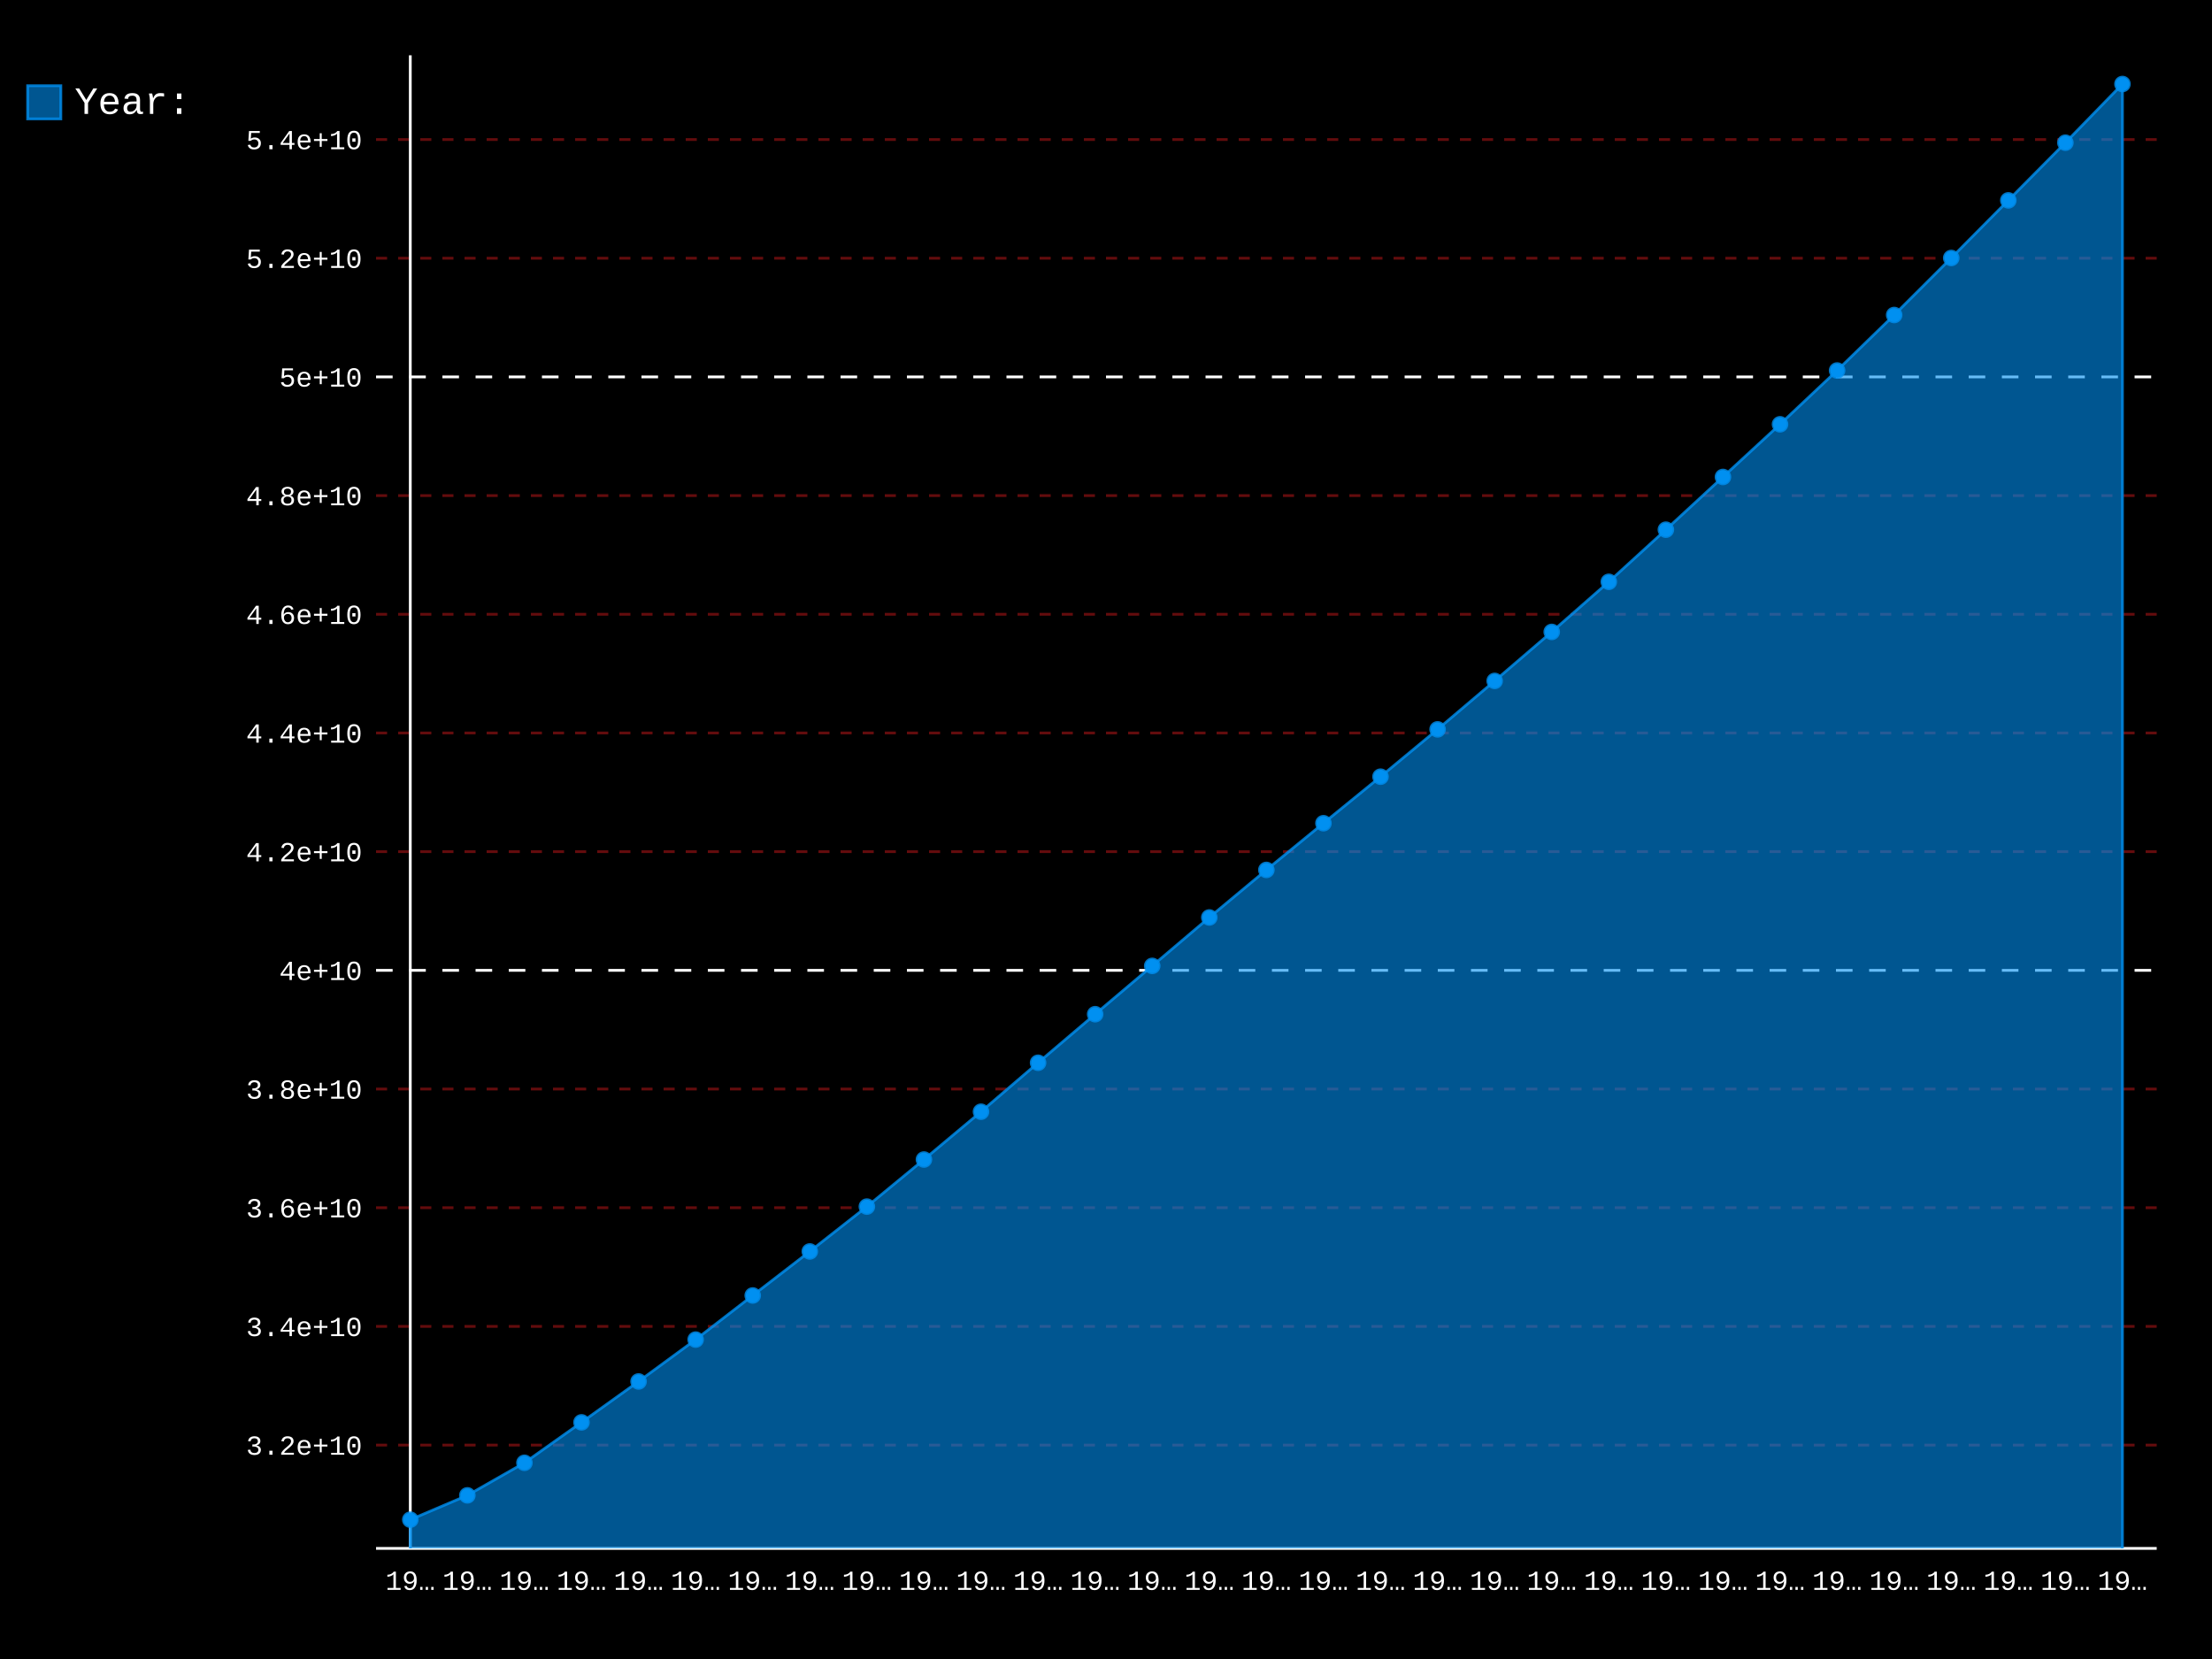
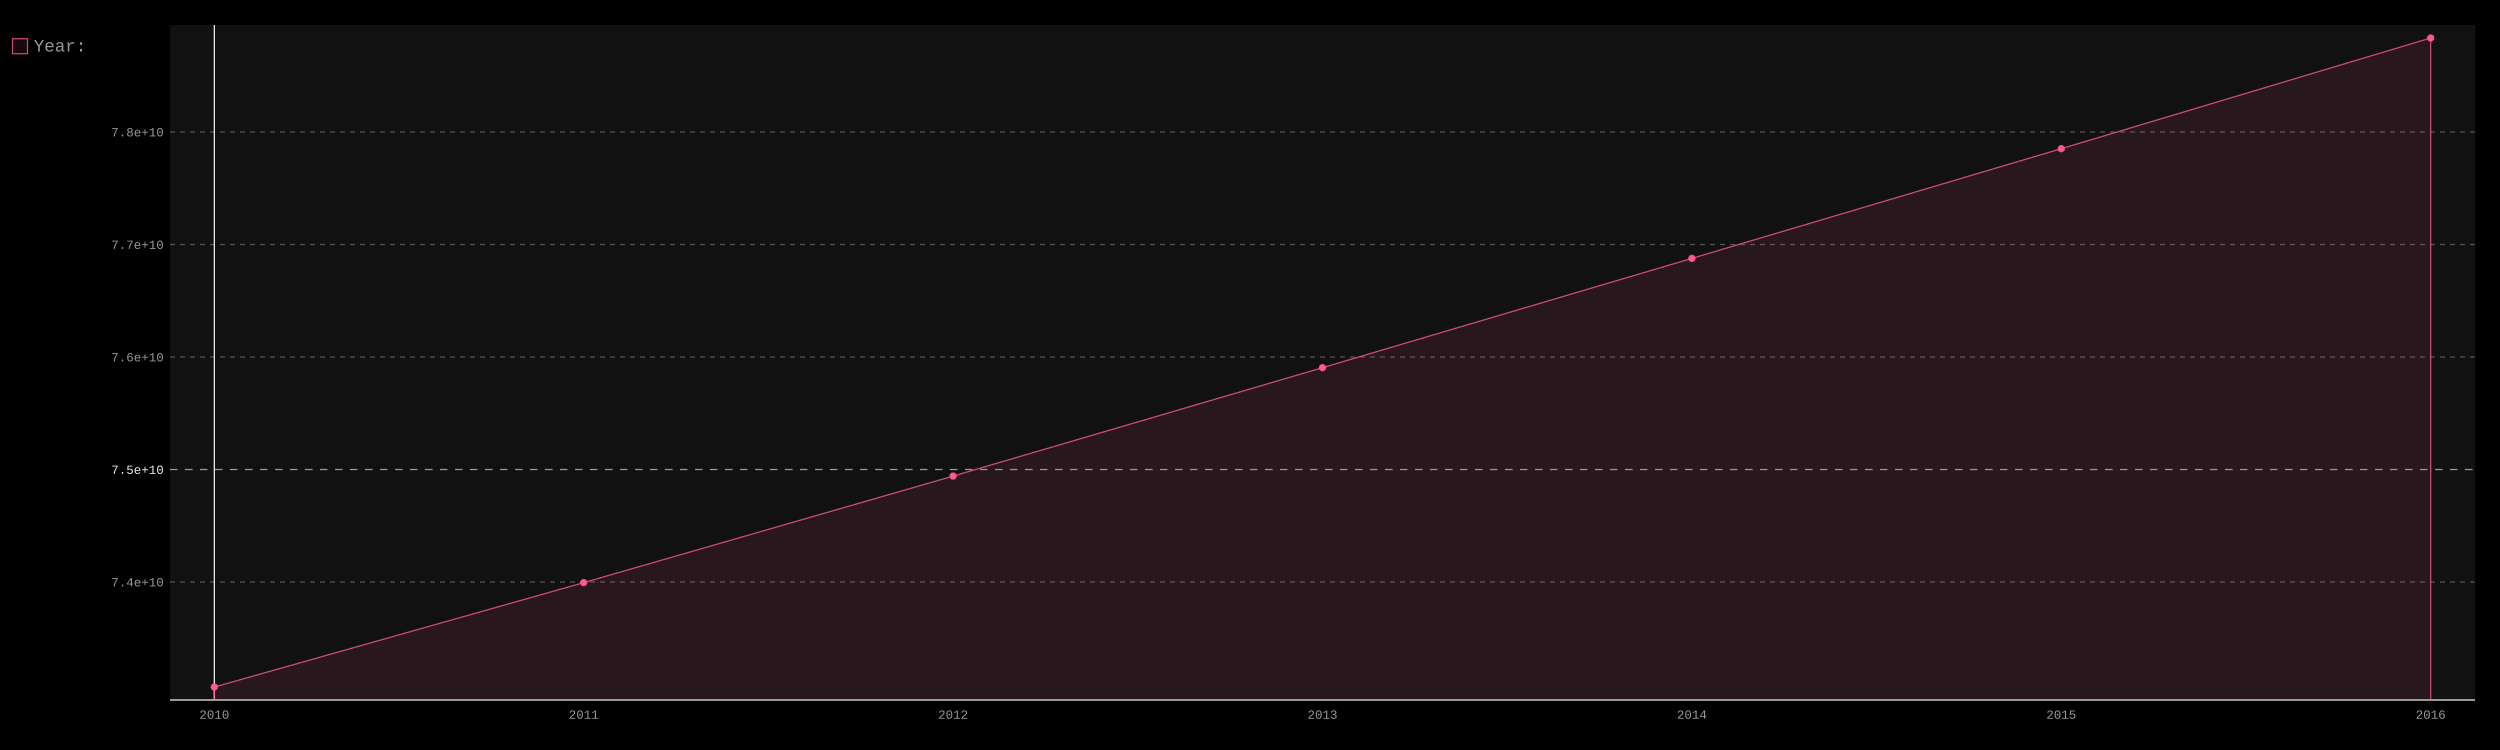
- <svg xmlns="http://www.w3.org/2000/svg" class="pygal-chart" id="chart-132d3b67-dcf2-4a19-af53-e572b083016d" viewBox="0 0 800 600">
+ <svg xmlns="http://www.w3.org/2000/svg" class="pygal-chart" id="chart-ca4c87f9-2a48-4396-a62d-9b21019f21b4" viewBox="0 0 2000 600">
  <defs>
-     <style type="text/css">#chart-132d3b67-dcf2-4a19-af53-e572b083016d{-webkit-user-select:none;-webkit-font-smoothing:antialiased;font-family:Consolas,"Liberation Mono",Menlo,Courier,monospace}#chart-132d3b67-dcf2-4a19-af53-e572b083016d .title{font-family:Consolas,"Liberation Mono",Menlo,Courier,monospace;font-size:16px}#chart-132d3b67-dcf2-4a19-af53-e572b083016d .legends .legend text{font-family:Consolas,"Liberation Mono",Menlo,Courier,monospace;font-size:14px}#chart-132d3b67-dcf2-4a19-af53-e572b083016d .axis text{font-family:Consolas,"Liberation Mono",Menlo,Courier,monospace;font-size:10px}#chart-132d3b67-dcf2-4a19-af53-e572b083016d .axis text.major{font-family:Consolas,"Liberation Mono",Menlo,Courier,monospace;font-size:10px}#chart-132d3b67-dcf2-4a19-af53-e572b083016d .text-overlay text.value{font-family:Consolas,"Liberation Mono",Menlo,Courier,monospace;font-size:16px}#chart-132d3b67-dcf2-4a19-af53-e572b083016d .text-overlay text.label{font-family:Consolas,"Liberation Mono",Menlo,Courier,monospace;font-size:10px}#chart-132d3b67-dcf2-4a19-af53-e572b083016d .tooltip{font-family:Consolas,"Liberation Mono",Menlo,Courier,monospace;font-size:14px}#chart-132d3b67-dcf2-4a19-af53-e572b083016d text.no_data{font-family:Consolas,"Liberation Mono",Menlo,Courier,monospace;font-size:64px}
- #chart-132d3b67-dcf2-4a19-af53-e572b083016d{background-color:Black}#chart-132d3b67-dcf2-4a19-af53-e572b083016d path,#chart-132d3b67-dcf2-4a19-af53-e572b083016d line,#chart-132d3b67-dcf2-4a19-af53-e572b083016d rect,#chart-132d3b67-dcf2-4a19-af53-e572b083016d circle{-webkit-transition:100ms ease-in;-moz-transition:100ms ease-in;transition:100ms ease-in}#chart-132d3b67-dcf2-4a19-af53-e572b083016d .graph &gt; .background{fill:Black}#chart-132d3b67-dcf2-4a19-af53-e572b083016d .plot &gt; .background{fill:Black}#chart-132d3b67-dcf2-4a19-af53-e572b083016d .graph{fill:White}#chart-132d3b67-dcf2-4a19-af53-e572b083016d text.no_data{fill:White}#chart-132d3b67-dcf2-4a19-af53-e572b083016d .title{fill:White}#chart-132d3b67-dcf2-4a19-af53-e572b083016d .legends .legend text{fill:White}#chart-132d3b67-dcf2-4a19-af53-e572b083016d .legends .legend:hover text{fill:White}#chart-132d3b67-dcf2-4a19-af53-e572b083016d .axis .line{stroke:White}#chart-132d3b67-dcf2-4a19-af53-e572b083016d .axis .guide.line{stroke:#630C0D}#chart-132d3b67-dcf2-4a19-af53-e572b083016d .axis .major.line{stroke:White}#chart-132d3b67-dcf2-4a19-af53-e572b083016d .axis text.major{fill:White}#chart-132d3b67-dcf2-4a19-af53-e572b083016d .axis.y .guides:hover .guide.line,#chart-132d3b67-dcf2-4a19-af53-e572b083016d .line-graph .axis.x .guides:hover .guide.line,#chart-132d3b67-dcf2-4a19-af53-e572b083016d .stackedline-graph .axis.x .guides:hover .guide.line,#chart-132d3b67-dcf2-4a19-af53-e572b083016d .xy-graph .axis.x .guides:hover .guide.line{stroke:White}#chart-132d3b67-dcf2-4a19-af53-e572b083016d .axis .guides:hover text{fill:White}#chart-132d3b67-dcf2-4a19-af53-e572b083016d .reactive{fill-opacity:.6;stroke-opacity:.8}#chart-132d3b67-dcf2-4a19-af53-e572b083016d .ci{stroke:White}#chart-132d3b67-dcf2-4a19-af53-e572b083016d .reactive.active,#chart-132d3b67-dcf2-4a19-af53-e572b083016d .active .reactive{fill-opacity:.8;stroke-opacity:.9;stroke-width:4}#chart-132d3b67-dcf2-4a19-af53-e572b083016d .ci .reactive.active{stroke-width:1.5}#chart-132d3b67-dcf2-4a19-af53-e572b083016d .series text{fill:White}#chart-132d3b67-dcf2-4a19-af53-e572b083016d .tooltip rect{fill:Black;stroke:White;-webkit-transition:opacity 100ms ease-in;-moz-transition:opacity 100ms ease-in;transition:opacity 100ms ease-in}#chart-132d3b67-dcf2-4a19-af53-e572b083016d .tooltip .label{fill:White}#chart-132d3b67-dcf2-4a19-af53-e572b083016d .tooltip .label{fill:White}#chart-132d3b67-dcf2-4a19-af53-e572b083016d .tooltip .legend{font-size:.8em;fill:#630C0D}#chart-132d3b67-dcf2-4a19-af53-e572b083016d .tooltip .x_label{font-size:.6em;fill:White}#chart-132d3b67-dcf2-4a19-af53-e572b083016d .tooltip .xlink{font-size:.5em;text-decoration:underline}#chart-132d3b67-dcf2-4a19-af53-e572b083016d .tooltip .value{font-size:1.5em}#chart-132d3b67-dcf2-4a19-af53-e572b083016d .bound{font-size:.5em}#chart-132d3b67-dcf2-4a19-af53-e572b083016d .max-value{font-size:.75em;fill:#630C0D}#chart-132d3b67-dcf2-4a19-af53-e572b083016d .map-element{fill:Black;stroke:#630C0D !important}#chart-132d3b67-dcf2-4a19-af53-e572b083016d .map-element .reactive{fill-opacity:inherit;stroke-opacity:inherit}#chart-132d3b67-dcf2-4a19-af53-e572b083016d .color-0,#chart-132d3b67-dcf2-4a19-af53-e572b083016d .color-0 a:visited{stroke:#0090F1;fill:#0090F1}#chart-132d3b67-dcf2-4a19-af53-e572b083016d .text-overlay .color-0 text{fill:black}
- #chart-132d3b67-dcf2-4a19-af53-e572b083016d text.no_data{text-anchor:middle}#chart-132d3b67-dcf2-4a19-af53-e572b083016d .guide.line{fill:none}#chart-132d3b67-dcf2-4a19-af53-e572b083016d .centered{text-anchor:middle}#chart-132d3b67-dcf2-4a19-af53-e572b083016d .title{text-anchor:middle}#chart-132d3b67-dcf2-4a19-af53-e572b083016d .legends .legend text{fill-opacity:1}#chart-132d3b67-dcf2-4a19-af53-e572b083016d .axis.x text{text-anchor:middle}#chart-132d3b67-dcf2-4a19-af53-e572b083016d .axis.x:not(.web) text[transform]{text-anchor:start}#chart-132d3b67-dcf2-4a19-af53-e572b083016d .axis.x:not(.web) text[transform].backwards{text-anchor:end}#chart-132d3b67-dcf2-4a19-af53-e572b083016d .axis.y text{text-anchor:end}#chart-132d3b67-dcf2-4a19-af53-e572b083016d .axis.y text[transform].backwards{text-anchor:start}#chart-132d3b67-dcf2-4a19-af53-e572b083016d .axis.y2 text{text-anchor:start}#chart-132d3b67-dcf2-4a19-af53-e572b083016d .axis.y2 text[transform].backwards{text-anchor:end}#chart-132d3b67-dcf2-4a19-af53-e572b083016d .axis .guide.line{stroke-dasharray:4,4}#chart-132d3b67-dcf2-4a19-af53-e572b083016d .axis .major.guide.line{stroke-dasharray:6,6}#chart-132d3b67-dcf2-4a19-af53-e572b083016d .horizontal .axis.y .guide.line,#chart-132d3b67-dcf2-4a19-af53-e572b083016d .horizontal .axis.y2 .guide.line,#chart-132d3b67-dcf2-4a19-af53-e572b083016d .vertical .axis.x .guide.line{opacity:0}#chart-132d3b67-dcf2-4a19-af53-e572b083016d .horizontal .axis.always_show .guide.line,#chart-132d3b67-dcf2-4a19-af53-e572b083016d .vertical .axis.always_show .guide.line{opacity:1 !important}#chart-132d3b67-dcf2-4a19-af53-e572b083016d .axis.y .guides:hover .guide.line,#chart-132d3b67-dcf2-4a19-af53-e572b083016d .axis.y2 .guides:hover .guide.line,#chart-132d3b67-dcf2-4a19-af53-e572b083016d .axis.x .guides:hover .guide.line{opacity:1}#chart-132d3b67-dcf2-4a19-af53-e572b083016d .axis .guides:hover text{opacity:1}#chart-132d3b67-dcf2-4a19-af53-e572b083016d .nofill{fill:none}#chart-132d3b67-dcf2-4a19-af53-e572b083016d .subtle-fill{fill-opacity:.2}#chart-132d3b67-dcf2-4a19-af53-e572b083016d .dot{stroke-width:1px;fill-opacity:1}#chart-132d3b67-dcf2-4a19-af53-e572b083016d .dot.active{stroke-width:5px}#chart-132d3b67-dcf2-4a19-af53-e572b083016d .dot.negative{fill:transparent}#chart-132d3b67-dcf2-4a19-af53-e572b083016d text,#chart-132d3b67-dcf2-4a19-af53-e572b083016d tspan{stroke:none !important}#chart-132d3b67-dcf2-4a19-af53-e572b083016d .series text.active{opacity:1}#chart-132d3b67-dcf2-4a19-af53-e572b083016d .tooltip rect{fill-opacity:.95;stroke-width:.5}#chart-132d3b67-dcf2-4a19-af53-e572b083016d .tooltip text{fill-opacity:1}#chart-132d3b67-dcf2-4a19-af53-e572b083016d .showable{visibility:hidden}#chart-132d3b67-dcf2-4a19-af53-e572b083016d .showable.shown{visibility:visible}#chart-132d3b67-dcf2-4a19-af53-e572b083016d .gauge-background{fill:rgba(229,229,229,1);stroke:none}#chart-132d3b67-dcf2-4a19-af53-e572b083016d .bg-lines{stroke:Black;stroke-width:2px}</style>
+     <style type="text/css">#chart-ca4c87f9-2a48-4396-a62d-9b21019f21b4{-webkit-user-select:none;-webkit-font-smoothing:antialiased;font-family:Consolas,"Liberation Mono",Menlo,Courier,monospace}#chart-ca4c87f9-2a48-4396-a62d-9b21019f21b4 .title{font-family:Consolas,"Liberation Mono",Menlo,Courier,monospace;font-size:16px}#chart-ca4c87f9-2a48-4396-a62d-9b21019f21b4 .legends .legend text{font-family:Consolas,"Liberation Mono",Menlo,Courier,monospace;font-size:14px}#chart-ca4c87f9-2a48-4396-a62d-9b21019f21b4 .axis text{font-family:Consolas,"Liberation Mono",Menlo,Courier,monospace;font-size:10px}#chart-ca4c87f9-2a48-4396-a62d-9b21019f21b4 .axis text.major{font-family:Consolas,"Liberation Mono",Menlo,Courier,monospace;font-size:10px}#chart-ca4c87f9-2a48-4396-a62d-9b21019f21b4 .text-overlay text.value{font-family:Consolas,"Liberation Mono",Menlo,Courier,monospace;font-size:16px}#chart-ca4c87f9-2a48-4396-a62d-9b21019f21b4 .text-overlay text.label{font-family:Consolas,"Liberation Mono",Menlo,Courier,monospace;font-size:10px}#chart-ca4c87f9-2a48-4396-a62d-9b21019f21b4 .tooltip{font-family:Consolas,"Liberation Mono",Menlo,Courier,monospace;font-size:14px}#chart-ca4c87f9-2a48-4396-a62d-9b21019f21b4 text.no_data{font-family:Consolas,"Liberation Mono",Menlo,Courier,monospace;font-size:64px}
+ #chart-ca4c87f9-2a48-4396-a62d-9b21019f21b4{background-color:black}#chart-ca4c87f9-2a48-4396-a62d-9b21019f21b4 path,#chart-ca4c87f9-2a48-4396-a62d-9b21019f21b4 line,#chart-ca4c87f9-2a48-4396-a62d-9b21019f21b4 rect,#chart-ca4c87f9-2a48-4396-a62d-9b21019f21b4 circle{-webkit-transition:1s ease-out;-moz-transition:1s ease-out;transition:1s ease-out}#chart-ca4c87f9-2a48-4396-a62d-9b21019f21b4 .graph &gt; .background{fill:black}#chart-ca4c87f9-2a48-4396-a62d-9b21019f21b4 .plot &gt; .background{fill:#111}#chart-ca4c87f9-2a48-4396-a62d-9b21019f21b4 .graph{fill:#999}#chart-ca4c87f9-2a48-4396-a62d-9b21019f21b4 text.no_data{fill:#eee}#chart-ca4c87f9-2a48-4396-a62d-9b21019f21b4 .title{fill:#eee}#chart-ca4c87f9-2a48-4396-a62d-9b21019f21b4 .legends .legend text{fill:#999}#chart-ca4c87f9-2a48-4396-a62d-9b21019f21b4 .legends .legend:hover text{fill:#eee}#chart-ca4c87f9-2a48-4396-a62d-9b21019f21b4 .axis .line{stroke:#eee}#chart-ca4c87f9-2a48-4396-a62d-9b21019f21b4 .axis .guide.line{stroke:#555}#chart-ca4c87f9-2a48-4396-a62d-9b21019f21b4 .axis .major.line{stroke:#999}#chart-ca4c87f9-2a48-4396-a62d-9b21019f21b4 .axis text.major{fill:#eee}#chart-ca4c87f9-2a48-4396-a62d-9b21019f21b4 .axis.y .guides:hover .guide.line,#chart-ca4c87f9-2a48-4396-a62d-9b21019f21b4 .line-graph .axis.x .guides:hover .guide.line,#chart-ca4c87f9-2a48-4396-a62d-9b21019f21b4 .stackedline-graph .axis.x .guides:hover .guide.line,#chart-ca4c87f9-2a48-4396-a62d-9b21019f21b4 .xy-graph .axis.x .guides:hover .guide.line{stroke:#eee}#chart-ca4c87f9-2a48-4396-a62d-9b21019f21b4 .axis .guides:hover text{fill:#eee}#chart-ca4c87f9-2a48-4396-a62d-9b21019f21b4 .reactive{fill-opacity:.1;stroke-opacity:.8}#chart-ca4c87f9-2a48-4396-a62d-9b21019f21b4 .ci{stroke:#999}#chart-ca4c87f9-2a48-4396-a62d-9b21019f21b4 .reactive.active,#chart-ca4c87f9-2a48-4396-a62d-9b21019f21b4 .active .reactive{fill-opacity:.75;stroke-opacity:.9;stroke-width:4}#chart-ca4c87f9-2a48-4396-a62d-9b21019f21b4 .ci .reactive.active{stroke-width:1.5}#chart-ca4c87f9-2a48-4396-a62d-9b21019f21b4 .series text{fill:#eee}#chart-ca4c87f9-2a48-4396-a62d-9b21019f21b4 .tooltip rect{fill:#111;stroke:#eee;-webkit-transition:opacity 1s ease-out;-moz-transition:opacity 1s ease-out;transition:opacity 1s ease-out}#chart-ca4c87f9-2a48-4396-a62d-9b21019f21b4 .tooltip .label{fill:#999}#chart-ca4c87f9-2a48-4396-a62d-9b21019f21b4 .tooltip .label{fill:#999}#chart-ca4c87f9-2a48-4396-a62d-9b21019f21b4 .tooltip .legend{font-size:.8em;fill:#555}#chart-ca4c87f9-2a48-4396-a62d-9b21019f21b4 .tooltip .x_label{font-size:.6em;fill:#eee}#chart-ca4c87f9-2a48-4396-a62d-9b21019f21b4 .tooltip .xlink{font-size:.5em;text-decoration:underline}#chart-ca4c87f9-2a48-4396-a62d-9b21019f21b4 .tooltip .value{font-size:1.5em}#chart-ca4c87f9-2a48-4396-a62d-9b21019f21b4 .bound{font-size:.5em}#chart-ca4c87f9-2a48-4396-a62d-9b21019f21b4 .max-value{font-size:.75em;fill:#555}#chart-ca4c87f9-2a48-4396-a62d-9b21019f21b4 .map-element{fill:#111;stroke:#555 !important}#chart-ca4c87f9-2a48-4396-a62d-9b21019f21b4 .map-element .reactive{fill-opacity:inherit;stroke-opacity:inherit}#chart-ca4c87f9-2a48-4396-a62d-9b21019f21b4 .color-0,#chart-ca4c87f9-2a48-4396-a62d-9b21019f21b4 .color-0 a:visited{stroke:#ff5995;fill:#ff5995}#chart-ca4c87f9-2a48-4396-a62d-9b21019f21b4 .text-overlay .color-0 text{fill:black}
+ #chart-ca4c87f9-2a48-4396-a62d-9b21019f21b4 text.no_data{text-anchor:middle}#chart-ca4c87f9-2a48-4396-a62d-9b21019f21b4 .guide.line{fill:none}#chart-ca4c87f9-2a48-4396-a62d-9b21019f21b4 .centered{text-anchor:middle}#chart-ca4c87f9-2a48-4396-a62d-9b21019f21b4 .title{text-anchor:middle}#chart-ca4c87f9-2a48-4396-a62d-9b21019f21b4 .legends .legend text{fill-opacity:1}#chart-ca4c87f9-2a48-4396-a62d-9b21019f21b4 .axis.x text{text-anchor:middle}#chart-ca4c87f9-2a48-4396-a62d-9b21019f21b4 .axis.x:not(.web) text[transform]{text-anchor:start}#chart-ca4c87f9-2a48-4396-a62d-9b21019f21b4 .axis.x:not(.web) text[transform].backwards{text-anchor:end}#chart-ca4c87f9-2a48-4396-a62d-9b21019f21b4 .axis.y text{text-anchor:end}#chart-ca4c87f9-2a48-4396-a62d-9b21019f21b4 .axis.y text[transform].backwards{text-anchor:start}#chart-ca4c87f9-2a48-4396-a62d-9b21019f21b4 .axis.y2 text{text-anchor:start}#chart-ca4c87f9-2a48-4396-a62d-9b21019f21b4 .axis.y2 text[transform].backwards{text-anchor:end}#chart-ca4c87f9-2a48-4396-a62d-9b21019f21b4 .axis .guide.line{stroke-dasharray:4,4}#chart-ca4c87f9-2a48-4396-a62d-9b21019f21b4 .axis .major.guide.line{stroke-dasharray:6,6}#chart-ca4c87f9-2a48-4396-a62d-9b21019f21b4 .horizontal .axis.y .guide.line,#chart-ca4c87f9-2a48-4396-a62d-9b21019f21b4 .horizontal .axis.y2 .guide.line,#chart-ca4c87f9-2a48-4396-a62d-9b21019f21b4 .vertical .axis.x .guide.line{opacity:0}#chart-ca4c87f9-2a48-4396-a62d-9b21019f21b4 .horizontal .axis.always_show .guide.line,#chart-ca4c87f9-2a48-4396-a62d-9b21019f21b4 .vertical .axis.always_show .guide.line{opacity:1 !important}#chart-ca4c87f9-2a48-4396-a62d-9b21019f21b4 .axis.y .guides:hover .guide.line,#chart-ca4c87f9-2a48-4396-a62d-9b21019f21b4 .axis.y2 .guides:hover .guide.line,#chart-ca4c87f9-2a48-4396-a62d-9b21019f21b4 .axis.x .guides:hover .guide.line{opacity:1}#chart-ca4c87f9-2a48-4396-a62d-9b21019f21b4 .axis .guides:hover text{opacity:1}#chart-ca4c87f9-2a48-4396-a62d-9b21019f21b4 .nofill{fill:none}#chart-ca4c87f9-2a48-4396-a62d-9b21019f21b4 .subtle-fill{fill-opacity:.2}#chart-ca4c87f9-2a48-4396-a62d-9b21019f21b4 .dot{stroke-width:1px;fill-opacity:1}#chart-ca4c87f9-2a48-4396-a62d-9b21019f21b4 .dot.active{stroke-width:5px}#chart-ca4c87f9-2a48-4396-a62d-9b21019f21b4 .dot.negative{fill:transparent}#chart-ca4c87f9-2a48-4396-a62d-9b21019f21b4 text,#chart-ca4c87f9-2a48-4396-a62d-9b21019f21b4 tspan{stroke:none !important}#chart-ca4c87f9-2a48-4396-a62d-9b21019f21b4 .series text.active{opacity:1}#chart-ca4c87f9-2a48-4396-a62d-9b21019f21b4 .tooltip rect{fill-opacity:.95;stroke-width:.5}#chart-ca4c87f9-2a48-4396-a62d-9b21019f21b4 .tooltip text{fill-opacity:1}#chart-ca4c87f9-2a48-4396-a62d-9b21019f21b4 .showable{visibility:hidden}#chart-ca4c87f9-2a48-4396-a62d-9b21019f21b4 .showable.shown{visibility:visible}#chart-ca4c87f9-2a48-4396-a62d-9b21019f21b4 .gauge-background{fill:rgba(229,229,229,1);stroke:none}#chart-ca4c87f9-2a48-4396-a62d-9b21019f21b4 .bg-lines{stroke:black;stroke-width:2px}</style>
  </defs>
  <g class="graph stackedline-graph vertical">
-     <rect class="background" height="600" width="800" x="0" y="0" />
+     <rect class="background" height="600" width="2000" x="0" y="0" />
    <g class="plot" transform="translate(136, 20)">
-       <rect class="background" height="540" width="644.0" x="0" y="0" />
+       <rect class="background" height="540" width="1844.0" x="0" y="0" />
      <g class="axis y always_show">
-         <path class="line" d="M0 540 h644" />
+         <path class="line" d="M0 540 h1844" />
        <g class="guides">
-           <path class="guide line" d="M0 502.634 h644" />
-           <text class="" x="-5" y="506.134">3.2e+10</text>
+           <path class="guide line" d="M0 445.614 h1844" />
+           <text class="" x="-5" y="449.114">7.4e+10</text>
        </g>
        <g class="guides">
-           <path class="guide line" d="M0 459.71 h644" />
-           <text class="" x="-5" y="463.21">3.4e+10</text>
+           <path class="major guide line" d="M0 355.612 h1844" />
+           <text class="major" x="-5" y="359.112">7.5e+10</text>
        </g>
        <g class="guides">
-           <path class="guide line" d="M0 416.785 h644" />
-           <text class="" x="-5" y="420.285">3.6e+10</text>
+           <path class="guide line" d="M0 265.61 h1844" />
+           <text class="" x="-5" y="269.11">7.6e+10</text>
        </g>
        <g class="guides">
-           <path class="guide line" d="M0 373.861 h644" />
-           <text class="" x="-5" y="377.361">3.8e+10</text>
+           <path class="guide line" d="M0 175.607 h1844" />
+           <text class="" x="-5" y="179.107">7.7e+10</text>
        </g>
        <g class="guides">
-           <path class="major guide line" d="M0 330.936 h644" />
-           <text class="major" x="-5" y="334.436">4e+10</text>
-         </g>
-         <g class="guides">
-           <path class="guide line" d="M0 288.012 h644" />
-           <text class="" x="-5" y="291.512">4.2e+10</text>
-         </g>
-         <g class="guides">
-           <path class="guide line" d="M0 245.087 h644" />
-           <text class="" x="-5" y="248.587">4.4e+10</text>
-         </g>
-         <g class="guides">
-           <path class="guide line" d="M0 202.163 h644" />
-           <text class="" x="-5" y="205.663">4.6e+10</text>
-         </g>
-         <g class="guides">
-           <path class="guide line" d="M0 159.238 h644" />
-           <text class="" x="-5" y="162.738">4.8e+10</text>
-         </g>
-         <g class="guides">
-           <path class="major guide line" d="M0 116.314 h644" />
-           <text class="major" x="-5" y="119.814">5e+10</text>
-         </g>
-         <g class="guides">
-           <path class="guide line" d="M0 73.389 h644" />
-           <text class="" x="-5" y="76.889">5.2e+10</text>
-         </g>
-         <g class="guides">
-           <path class="guide line" d="M0 30.465 h644" />
-           <text class="" x="-5" y="33.965">5.4e+10</text>
+           <path class="guide line" d="M0 85.605 h1844" />
+           <text class="" x="-5" y="89.105">7.8e+10</text>
        </g>
      </g>
      <g class="axis x">
        <g class="guides">
-           <path class="line" d="M12.385 0 v540" />
-           <text class="" x="12.385" y="555.0">19…</text>
+           <path class="line" d="M35.462 0 v540" />
+           <text class="" x="35.462" y="555.0">2010</text>
        </g>
        <g class="guides">
-           <path class="guide line" d="M33.026 0 v540" />
-           <text class="" x="33.026" y="555.0">19…</text>
+           <path class="guide line" d="M330.974 0 v540" />
+           <text class="" x="330.974" y="555.0">2011</text>
        </g>
        <g class="guides">
-           <path class="guide line" d="M53.667 0 v540" />
-           <text class="" x="53.667" y="555.0">19…</text>
+           <path class="guide line" d="M626.487 0 v540" />
+           <text class="" x="626.487" y="555.0">2012</text>
        </g>
        <g class="guides">
-           <path class="guide line" d="M74.308 0 v540" />
-           <text class="" x="74.308" y="555.0">19…</text>
+           <path class="guide line" d="M922 0 v540" />
+           <text class="" x="922.0" y="555.0">2013</text>
        </g>
        <g class="guides">
-           <path class="guide line" d="M94.949 0 v540" />
-           <text class="" x="94.949" y="555.0">19…</text>
+           <path class="guide line" d="M1217.513 0 v540" />
+           <text class="" x="1217.513" y="555.0">2014</text>
        </g>
        <g class="guides">
-           <path class="guide line" d="M115.59 0 v540" />
-           <text class="" x="115.59" y="555.0">19…</text>
+           <path class="guide line" d="M1513.026 0 v540" />
+           <text class="" x="1513.026" y="555.0">2015</text>
        </g>
        <g class="guides">
-           <path class="guide line" d="M136.231 0 v540" />
-           <text class="" x="136.231" y="555.0">19…</text>
-         </g>
-         <g class="guides">
-           <path class="guide line" d="M156.872 0 v540" />
-           <text class="" x="156.872" y="555.0">19…</text>
-         </g>
-         <g class="guides">
-           <path class="guide line" d="M177.513 0 v540" />
-           <text class="" x="177.513" y="555.0">19…</text>
-         </g>
-         <g class="guides">
-           <path class="guide line" d="M198.154 0 v540" />
-           <text class="" x="198.154" y="555.0">19…</text>
-         </g>
-         <g class="guides">
-           <path class="guide line" d="M218.795 0 v540" />
-           <text class="" x="218.795" y="555.0">19…</text>
-         </g>
-         <g class="guides">
-           <path class="guide line" d="M239.436 0 v540" />
-           <text class="" x="239.436" y="555.0">19…</text>
-         </g>
-         <g class="guides">
-           <path class="guide line" d="M260.077 0 v540" />
-           <text class="" x="260.077" y="555.0">19…</text>
-         </g>
-         <g class="guides">
-           <path class="guide line" d="M280.718 0 v540" />
-           <text class="" x="280.718" y="555.0">19…</text>
-         </g>
-         <g class="guides">
-           <path class="guide line" d="M301.359 0 v540" />
-           <text class="" x="301.359" y="555.0">19…</text>
-         </g>
-         <g class="guides">
-           <path class="guide line" d="M322 0 v540" />
-           <text class="" x="322.0" y="555.0">19…</text>
-         </g>
-         <g class="guides">
-           <path class="guide line" d="M342.641 0 v540" />
-           <text class="" x="342.641" y="555.0">19…</text>
-         </g>
-         <g class="guides">
-           <path class="guide line" d="M363.282 0 v540" />
-           <text class="" x="363.282" y="555.0">19…</text>
-         </g>
-         <g class="guides">
-           <path class="guide line" d="M383.923 0 v540" />
-           <text class="" x="383.923" y="555.0">19…</text>
-         </g>
-         <g class="guides">
-           <path class="guide line" d="M404.564 0 v540" />
-           <text class="" x="404.564" y="555.0">19…</text>
-         </g>
-         <g class="guides">
-           <path class="guide line" d="M425.205 0 v540" />
-           <text class="" x="425.205" y="555.0">19…</text>
-         </g>
-         <g class="guides">
-           <path class="guide line" d="M445.846 0 v540" />
-           <text class="" x="445.846" y="555.0">19…</text>
-         </g>
-         <g class="guides">
-           <path class="guide line" d="M466.487 0 v540" />
-           <text class="" x="466.487" y="555.0">19…</text>
-         </g>
-         <g class="guides">
-           <path class="guide line" d="M487.128 0 v540" />
-           <text class="" x="487.128" y="555.0">19…</text>
-         </g>
-         <g class="guides">
-           <path class="guide line" d="M507.769 0 v540" />
-           <text class="" x="507.769" y="555.0">19…</text>
-         </g>
-         <g class="guides">
-           <path class="guide line" d="M528.41 0 v540" />
-           <text class="" x="528.41" y="555.0">19…</text>
-         </g>
-         <g class="guides">
-           <path class="guide line" d="M549.051 0 v540" />
-           <text class="" x="549.051" y="555.0">19…</text>
-         </g>
-         <g class="guides">
-           <path class="guide line" d="M569.692 0 v540" />
-           <text class="" x="569.692" y="555.0">19…</text>
-         </g>
-         <g class="guides">
-           <path class="guide line" d="M590.333 0 v540" />
-           <text class="" x="590.333" y="555.0">19…</text>
-         </g>
-         <g class="guides">
-           <path class="guide line" d="M610.974 0 v540" />
-           <text class="" x="610.974" y="555.0">19…</text>
-         </g>
-         <g class="guides">
-           <path class="guide line" d="M631.615 0 v540" />
-           <text class="" x="631.615" y="555.0">19…</text>
+           <path class="guide line" d="M1808.538 0 v540" />
+           <text class="" x="1808.538" y="555.0">2016</text>
        </g>
      </g>
      <g class="series serie-0 color-0">
-         <path class="line reactive" d="M12.385 540 L12.385 529.615 33.026 520.816 53.667 509.044 74.308 494.411 94.949 479.624 115.59 464.481 136.231 448.526 156.872 432.601 177.513 416.379 198.154 399.357 218.795 382.067 239.436 364.36 260.077 346.799 280.718 329.328 301.359 311.809 322 294.621 342.641 277.723 363.282 260.898 383.923 243.781 404.564 226.262 425.205 208.538 445.846 190.418 466.487 171.562 487.128 152.498 507.769 133.446 528.41 113.993 549.051 93.919 569.692 73.302 590.333 52.461 610.974 31.607 631.615 10.385 631.615 540" />
+         <path class="line reactive" d="M35.462 540 L35.462 529.615 330.974 446.083 626.487 360.863 922 274.138 1217.513 186.679 1513.026 98.924 1808.538 10.385 1808.538 540" />
      </g>
    </g>
    <g class="titles" />
    <g class="plot overlay" transform="translate(136, 20)">
      <g class="series serie-0 color-0">
        <g class="dots">
-           <circle class="dot reactive tooltip-trigger" cx="12.385" cy="529.615" r="2.5" />
+           <circle class="dot reactive tooltip-trigger" cx="35.462" cy="529.615" r="2.5" />
        </g>
        <g class="dots">
-           <circle class="dot reactive tooltip-trigger" cx="33.026" cy="520.816" r="2.5" />
+           <circle class="dot reactive tooltip-trigger" cx="330.974" cy="446.083" r="2.5" />
        </g>
        <g class="dots">
-           <circle class="dot reactive tooltip-trigger" cx="53.667" cy="509.044" r="2.5" />
+           <circle class="dot reactive tooltip-trigger" cx="626.487" cy="360.863" r="2.5" />
        </g>
        <g class="dots">
-           <circle class="dot reactive tooltip-trigger" cx="74.308" cy="494.411" r="2.5" />
+           <circle class="dot reactive tooltip-trigger" cx="922.0" cy="274.138" r="2.5" />
        </g>
        <g class="dots">
-           <circle class="dot reactive tooltip-trigger" cx="94.949" cy="479.624" r="2.5" />
+           <circle class="dot reactive tooltip-trigger" cx="1217.513" cy="186.679" r="2.5" />
        </g>
        <g class="dots">
-           <circle class="dot reactive tooltip-trigger" cx="115.59" cy="464.481" r="2.5" />
+           <circle class="dot reactive tooltip-trigger" cx="1513.026" cy="98.924" r="2.5" />
        </g>
        <g class="dots">
-           <circle class="dot reactive tooltip-trigger" cx="136.231" cy="448.526" r="2.5" />
-         </g>
-         <g class="dots">
-           <circle class="dot reactive tooltip-trigger" cx="156.872" cy="432.601" r="2.5" />
-         </g>
-         <g class="dots">
-           <circle class="dot reactive tooltip-trigger" cx="177.513" cy="416.379" r="2.5" />
-         </g>
-         <g class="dots">
-           <circle class="dot reactive tooltip-trigger" cx="198.154" cy="399.357" r="2.5" />
-         </g>
-         <g class="dots">
-           <circle class="dot reactive tooltip-trigger" cx="218.795" cy="382.067" r="2.5" />
-         </g>
-         <g class="dots">
-           <circle class="dot reactive tooltip-trigger" cx="239.436" cy="364.36" r="2.5" />
-         </g>
-         <g class="dots">
-           <circle class="dot reactive tooltip-trigger" cx="260.077" cy="346.799" r="2.5" />
-         </g>
-         <g class="dots">
-           <circle class="dot reactive tooltip-trigger" cx="280.718" cy="329.328" r="2.5" />
-         </g>
-         <g class="dots">
-           <circle class="dot reactive tooltip-trigger" cx="301.359" cy="311.809" r="2.5" />
-         </g>
-         <g class="dots">
-           <circle class="dot reactive tooltip-trigger" cx="322.0" cy="294.621" r="2.5" />
-         </g>
-         <g class="dots">
-           <circle class="dot reactive tooltip-trigger" cx="342.641" cy="277.723" r="2.5" />
-         </g>
-         <g class="dots">
-           <circle class="dot reactive tooltip-trigger" cx="363.282" cy="260.898" r="2.5" />
-         </g>
-         <g class="dots">
-           <circle class="dot reactive tooltip-trigger" cx="383.923" cy="243.781" r="2.5" />
-         </g>
-         <g class="dots">
-           <circle class="dot reactive tooltip-trigger" cx="404.564" cy="226.262" r="2.5" />
-         </g>
-         <g class="dots">
-           <circle class="dot reactive tooltip-trigger" cx="425.205" cy="208.538" r="2.5" />
-         </g>
-         <g class="dots">
-           <circle class="dot reactive tooltip-trigger" cx="445.846" cy="190.418" r="2.5" />
-         </g>
-         <g class="dots">
-           <circle class="dot reactive tooltip-trigger" cx="466.487" cy="171.562" r="2.5" />
-         </g>
-         <g class="dots">
-           <circle class="dot reactive tooltip-trigger" cx="487.128" cy="152.498" r="2.5" />
-         </g>
-         <g class="dots">
-           <circle class="dot reactive tooltip-trigger" cx="507.769" cy="133.446" r="2.5" />
-         </g>
-         <g class="dots">
-           <circle class="dot reactive tooltip-trigger" cx="528.41" cy="113.993" r="2.5" />
-         </g>
-         <g class="dots">
-           <circle class="dot reactive tooltip-trigger" cx="549.051" cy="93.919" r="2.5" />
-         </g>
-         <g class="dots">
-           <circle class="dot reactive tooltip-trigger" cx="569.692" cy="73.302" r="2.5" />
-         </g>
-         <g class="dots">
-           <circle class="dot reactive tooltip-trigger" cx="590.333" cy="52.461" r="2.5" />
-         </g>
-         <g class="dots">
-           <circle class="dot reactive tooltip-trigger" cx="610.974" cy="31.607" r="2.5" />
-         </g>
-         <g class="dots">
-           <circle class="dot reactive tooltip-trigger" cx="631.615" cy="10.385" r="2.5" />
+           <circle class="dot reactive tooltip-trigger" cx="1808.538" cy="10.385" r="2.5" />
        </g>
      </g>
    </g>
    <g class="plot text-overlay" transform="translate(136, 20)">
      <g class="series serie-0 color-0" />
    </g>
    <g class="plot tooltip-overlay" transform="translate(136, 20)">
      <g class="tooltip" style="opacity: 0" transform="translate(0 0)">
        <rect class="tooltip-box" height="0" rx="0" ry="0" width="0" />
        <g class="text" />
      </g>
    </g>
    <g class="legends" transform="translate(10, 30)">
      <g class="legend reactive activate-serie" id="activate-serie-0">
        <rect class="color-0 reactive" height="12" width="12" x="0.0" y="1.0" />
        <text x="17.0" y="11.2">Year:</text>
      </g>
    </g>
-     <g class="legends" transform="translate(790, 30)" />
+     <g class="legends" transform="translate(1990, 30)" />
  </g>
</svg>
